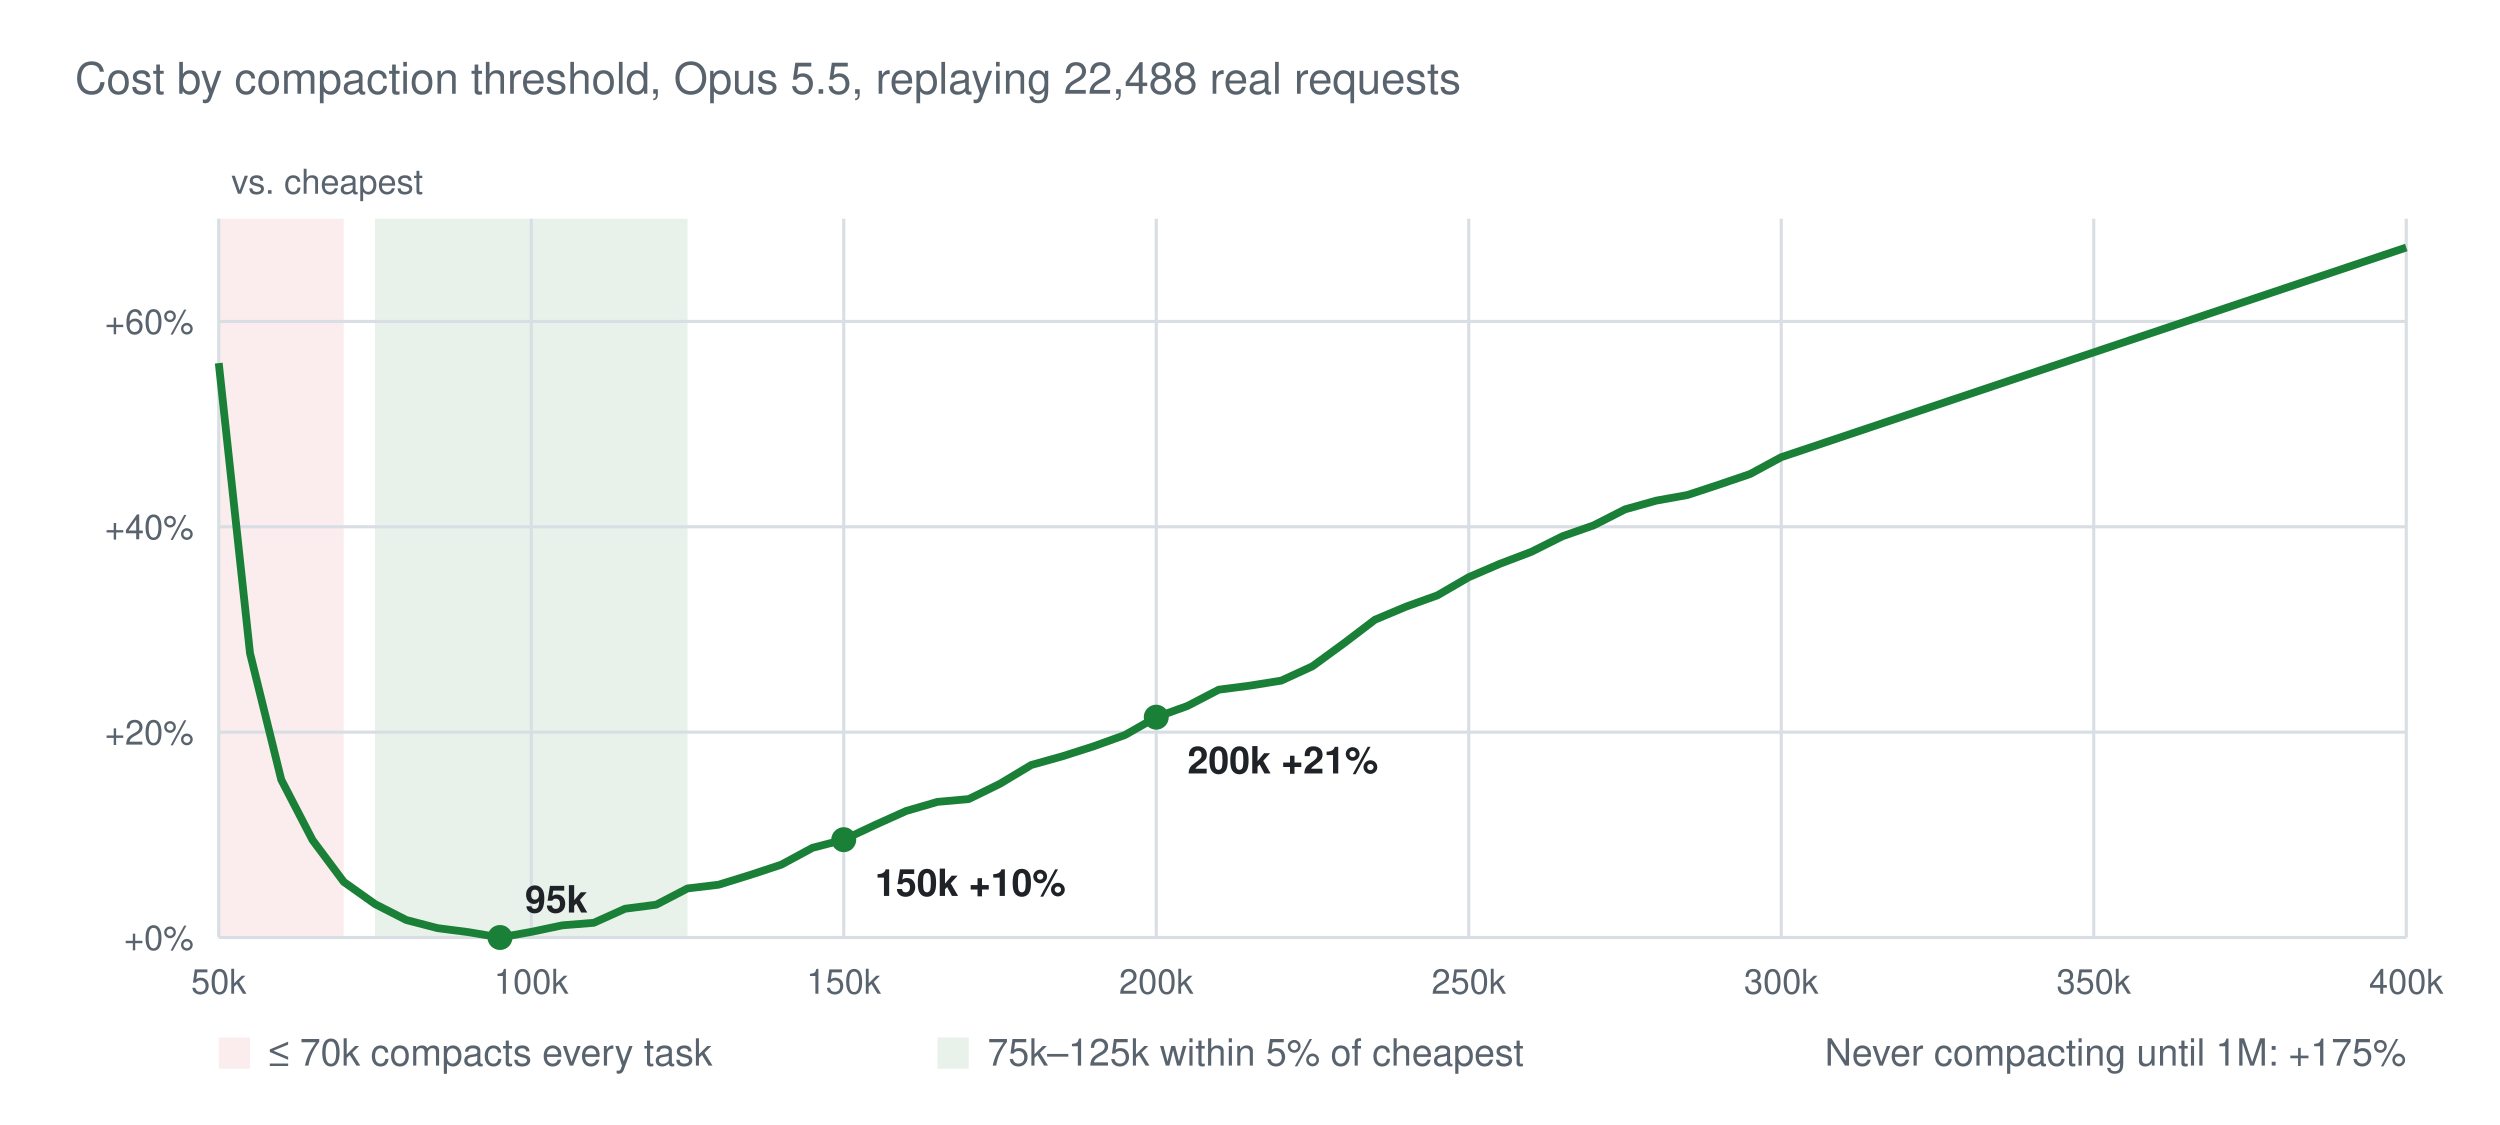
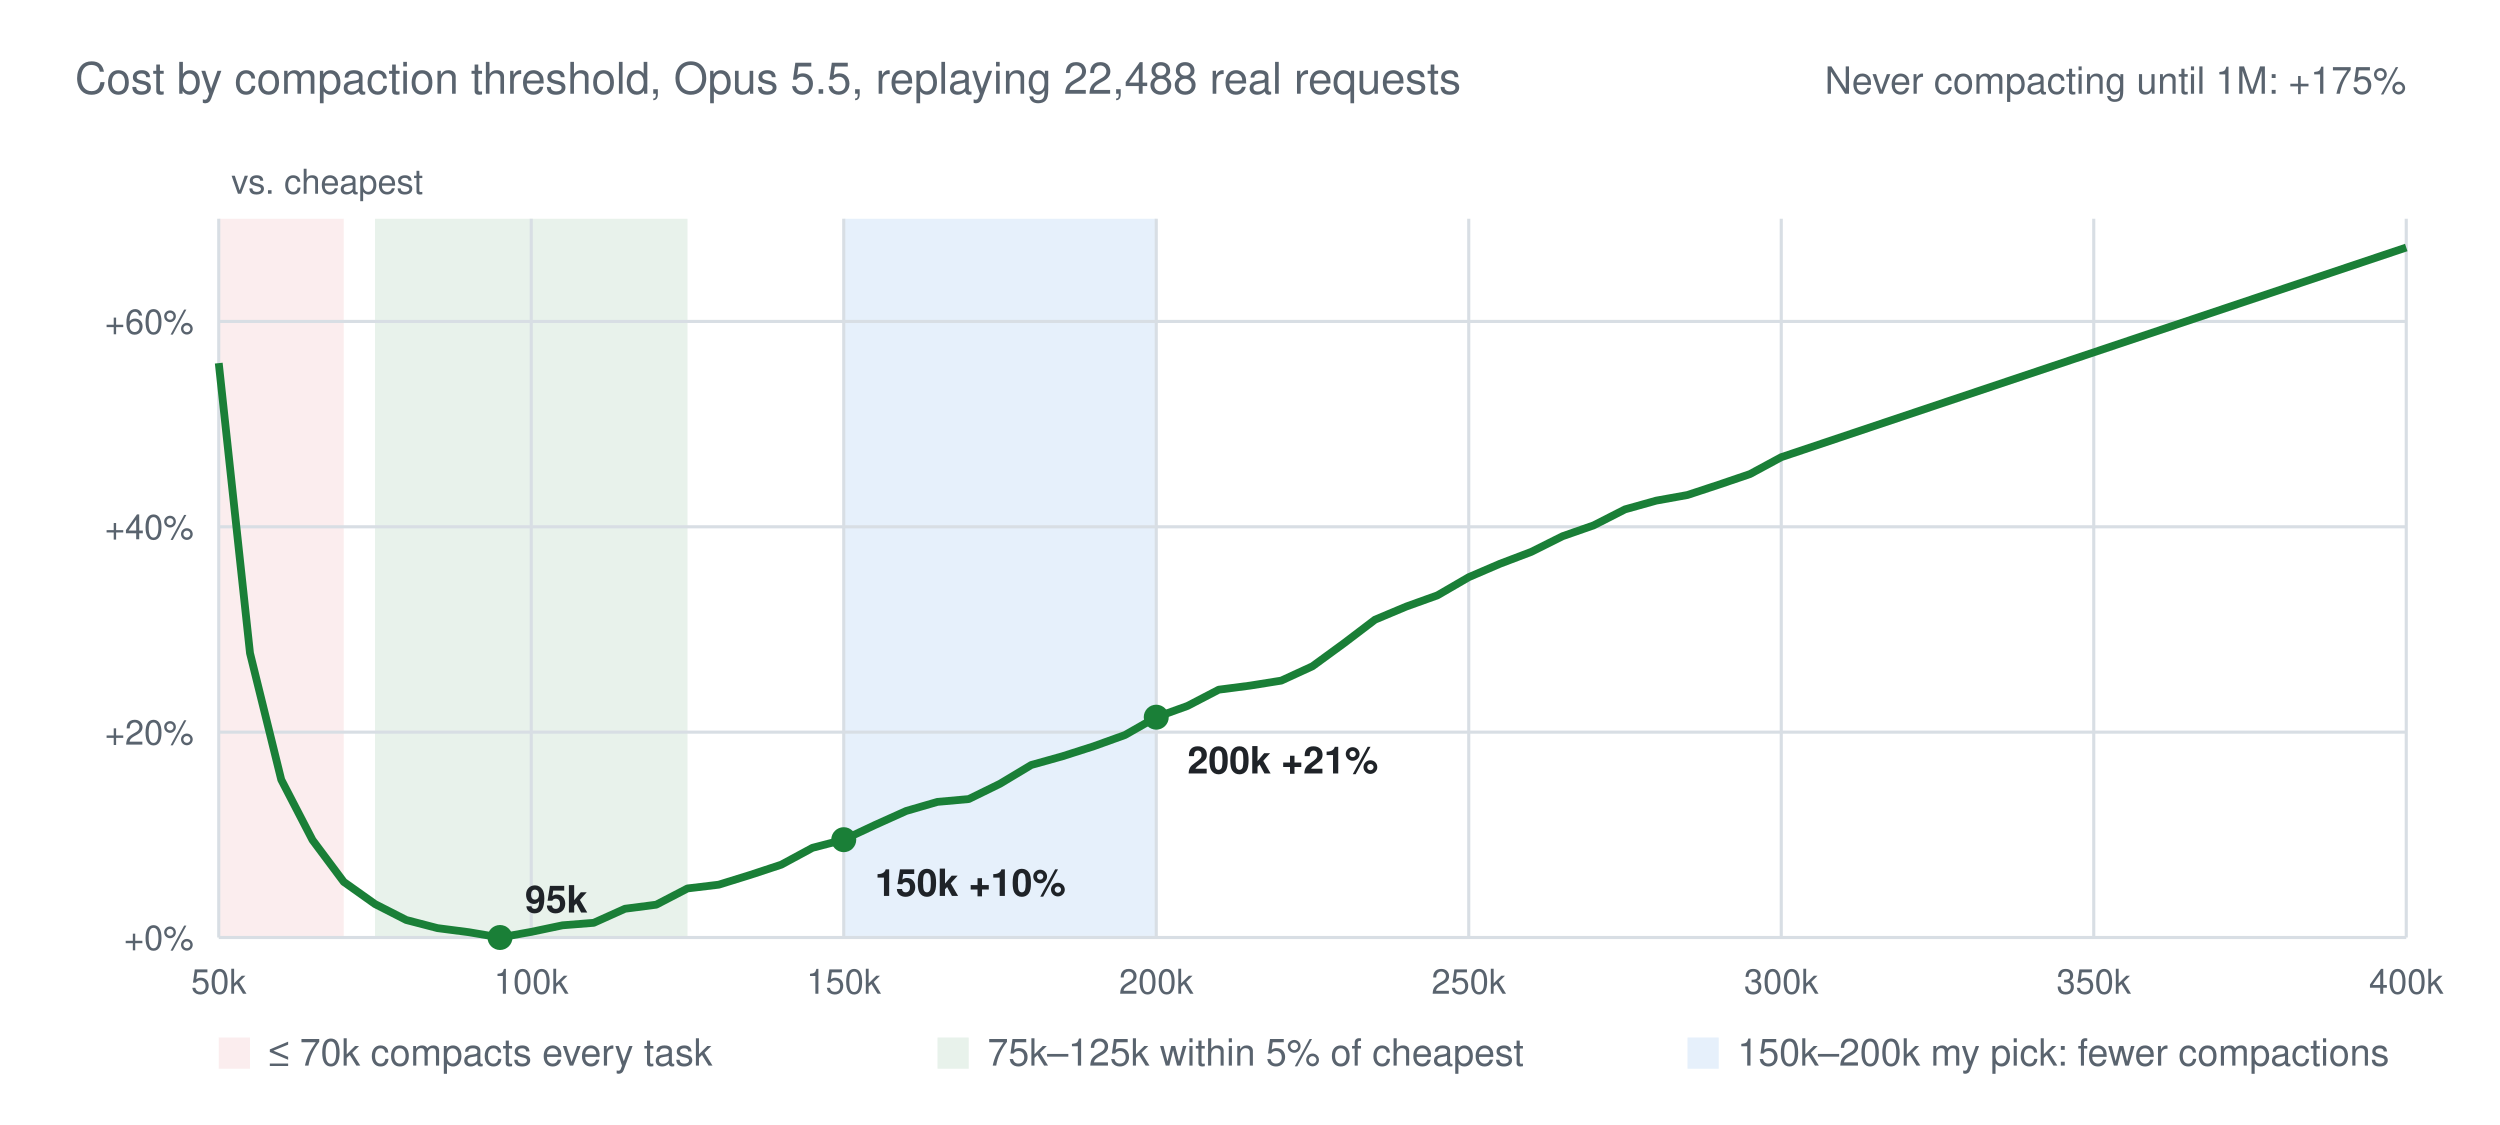
<svg xmlns="http://www.w3.org/2000/svg" width="800" height="360" viewBox="0 0 800 360" font-family="-apple-system, 'Segoe UI', Helvetica, Arial, sans-serif">
  <style>
-     .fg{fill:#1f2328}.mu{fill:#59636e}.grid{stroke:#d8dee4;stroke-width:1}.ac{stroke:#1a7f37}.acf{fill:#1a7f37}.band{fill:#1a7f37;fill-opacity:.10}.warn{fill:#cf222e;fill-opacity:.08}
-     @media (prefers-color-scheme: dark){.fg{fill:#e6edf3}.mu{fill:#9198a1}.grid{stroke:#30363d}.ac{stroke:#3fb950}.acf{fill:#3fb950}.band{fill:#3fb950;fill-opacity:.14}.warn{fill:#f85149;fill-opacity:.12}}
+     .fg{fill:#1f2328}.mu{fill:#59636e}.grid{stroke:#d8dee4;stroke-width:1}.ac{stroke:#1a7f37}.acf{fill:#1a7f37}.band{fill:#1a7f37;fill-opacity:.10}.warn{fill:#cf222e;fill-opacity:.08}.pick{fill:#0969da;fill-opacity:.10}
+     @media (prefers-color-scheme: dark){.fg{fill:#e6edf3}.mu{fill:#9198a1}.grid{stroke:#30363d}.ac{stroke:#3fb950}.acf{fill:#3fb950}.band{fill:#3fb950;fill-opacity:.14}.warn{fill:#f85149;fill-opacity:.12}.pick{fill:#4493f8;fill-opacity:.16}}
  </style>
  <text x="24" y="30" class="mu" font-size="14">Cost by compaction threshold, Opus 5.5, replaying 22,488 real requests</text>
  <rect x="70" y="70" width="40.0" height="230" class="warn" />
  <rect x="120.0" y="70" width="100.0" height="230" class="band" />
+   <rect x="270" y="70" width="100" height="230" class="pick" />
  <line x1="70" y1="70" x2="70" y2="300" class="grid" />
  <text x="70" y="318" class="mu" font-size="11" text-anchor="middle">50k</text>
  <line x1="170" y1="70" x2="170" y2="300" class="grid" />
  <text x="170" y="318" class="mu" font-size="11" text-anchor="middle">100k</text>
  <line x1="270" y1="70" x2="270" y2="300" class="grid" />
  <text x="270" y="318" class="mu" font-size="11" text-anchor="middle">150k</text>
  <line x1="370" y1="70" x2="370" y2="300" class="grid" />
  <text x="370" y="318" class="mu" font-size="11" text-anchor="middle">200k</text>
  <line x1="470" y1="70" x2="470" y2="300" class="grid" />
  <text x="470" y="318" class="mu" font-size="11" text-anchor="middle">250k</text>
  <line x1="570" y1="70" x2="570" y2="300" class="grid" />
  <text x="570" y="318" class="mu" font-size="11" text-anchor="middle">300k</text>
  <line x1="670" y1="70" x2="670" y2="300" class="grid" />
  <text x="670" y="318" class="mu" font-size="11" text-anchor="middle">350k</text>
  <line x1="770" y1="70" x2="770" y2="300" class="grid" />
  <text x="770" y="318" class="mu" font-size="11" text-anchor="middle">400k</text>
  <line x1="70" y1="300" x2="770" y2="300" class="grid" />
  <text x="62" y="304" class="mu" font-size="11" text-anchor="end">+0%</text>
  <line x1="70" y1="234.286" x2="770" y2="234.286" class="grid" />
  <text x="62" y="238.286" class="mu" font-size="11" text-anchor="end">+20%</text>
  <line x1="70" y1="168.571" x2="770" y2="168.571" class="grid" />
  <text x="62" y="172.571" class="mu" font-size="11" text-anchor="end">+40%</text>
  <line x1="70" y1="102.857" x2="770" y2="102.857" class="grid" />
  <text x="62" y="106.857" class="mu" font-size="11" text-anchor="end">+60%</text>
  <text x="74" y="62" class="mu" font-size="11">vs. cheapest</text>
  <path d="M70.0,116.2 L80.0,209.0 L90.0,249.5 L100.0,268.8 L110.0,282.2 L120.0,289.3 L130.0,294.4 L140.0,297.0 L150.0,298.3 L160.0,300.0 L170.0,298.2 L180.0,296.1 L190.0,295.3 L200.0,290.8 L210.0,289.5 L220.0,284.3 L230.0,283.1 L240.0,280.0 L250.0,276.7 L260.0,271.3 L270.0,268.7 L280.0,264.0 L290.0,259.5 L300.0,256.6 L310.0,255.7 L320.0,250.8 L330.0,244.8 L340.0,242.0 L350.0,238.8 L360.0,235.2 L370.0,229.5 L380.0,225.9 L390.0,220.7 L400.0,219.4 L410.0,217.8 L420.0,213.2 L430.0,205.9 L440.0,198.3 L450.0,194.1 L460.0,190.5 L470.0,184.7 L480.0,180.4 L490.0,176.6 L500.0,171.6 L510.0,168.1 L520.0,163.0 L530.0,160.2 L540.0,158.4 L550.0,155.1 L560.0,151.7 L570.0,146.3 L770.0,79.2" fill="none" class="ac" stroke-width="2.5" stroke-linejoin="round" />
  <circle cx="160.0" cy="300.0" r="4" class="acf" />
  <text x="168.0" y="292.0" class="fg" font-size="12" font-weight="600">95k</text>
  <circle cx="270.0" cy="268.7" r="4" class="acf" />
  <text x="280.0" y="286.7" class="fg" font-size="12" font-weight="600">150k +10%</text>
  <circle cx="370.0" cy="229.5" r="4" class="acf" />
  <text x="380.0" y="247.5" class="fg" font-size="12" font-weight="600">200k +21%</text>
  <rect x="70" y="332" width="10" height="10" class="warn" />
  <text x="86" y="341" class="mu" font-size="12">≤ 70k compacts every task</text>
  <rect x="300" y="332" width="10" height="10" class="band" />
  <text x="316" y="341" class="mu" font-size="12">75k–125k within 5% of cheapest</text>
-   <text x="770" y="341" class="mu" font-size="12" text-anchor="end">Never compacting until 1M: +175%</text>
+   <rect x="540" y="332" width="10" height="10" class="pick" />
+   <text x="556" y="341" class="mu" font-size="12">150k–200k my pick: fewer compactions</text>
+   <text x="770" y="30" class="mu" font-size="12" text-anchor="end">Never compacting until 1M: +175%</text>
</svg>
